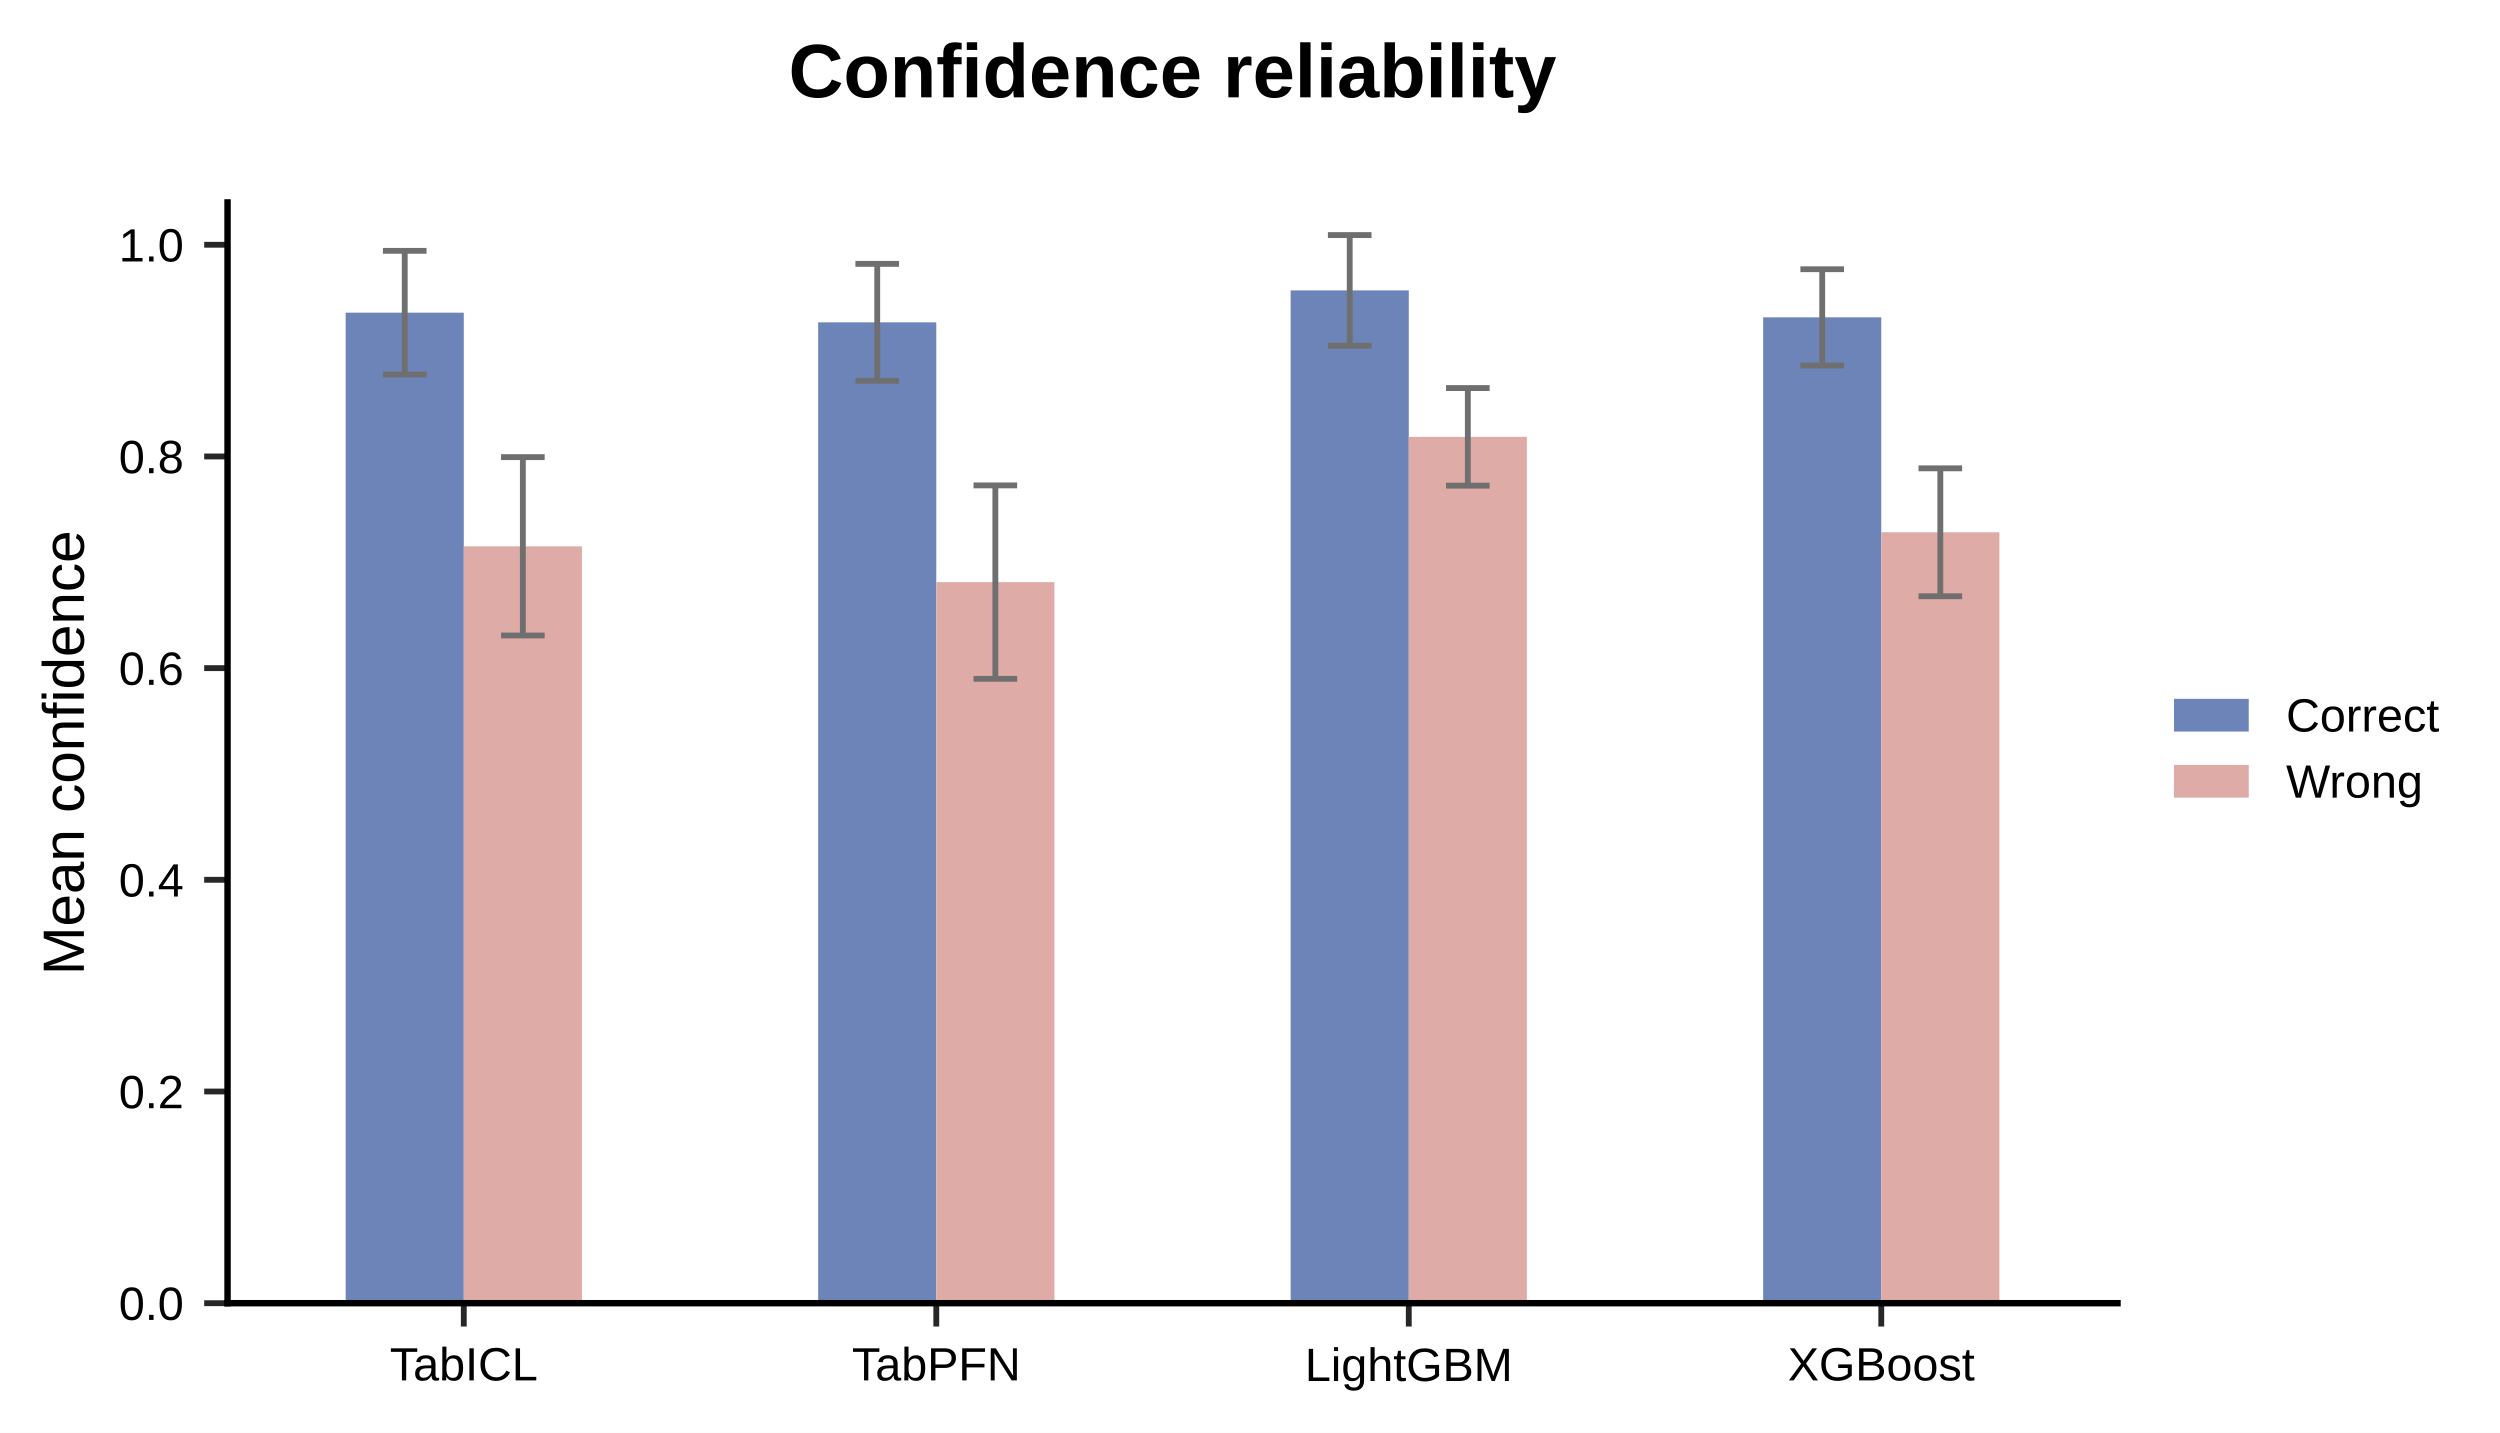
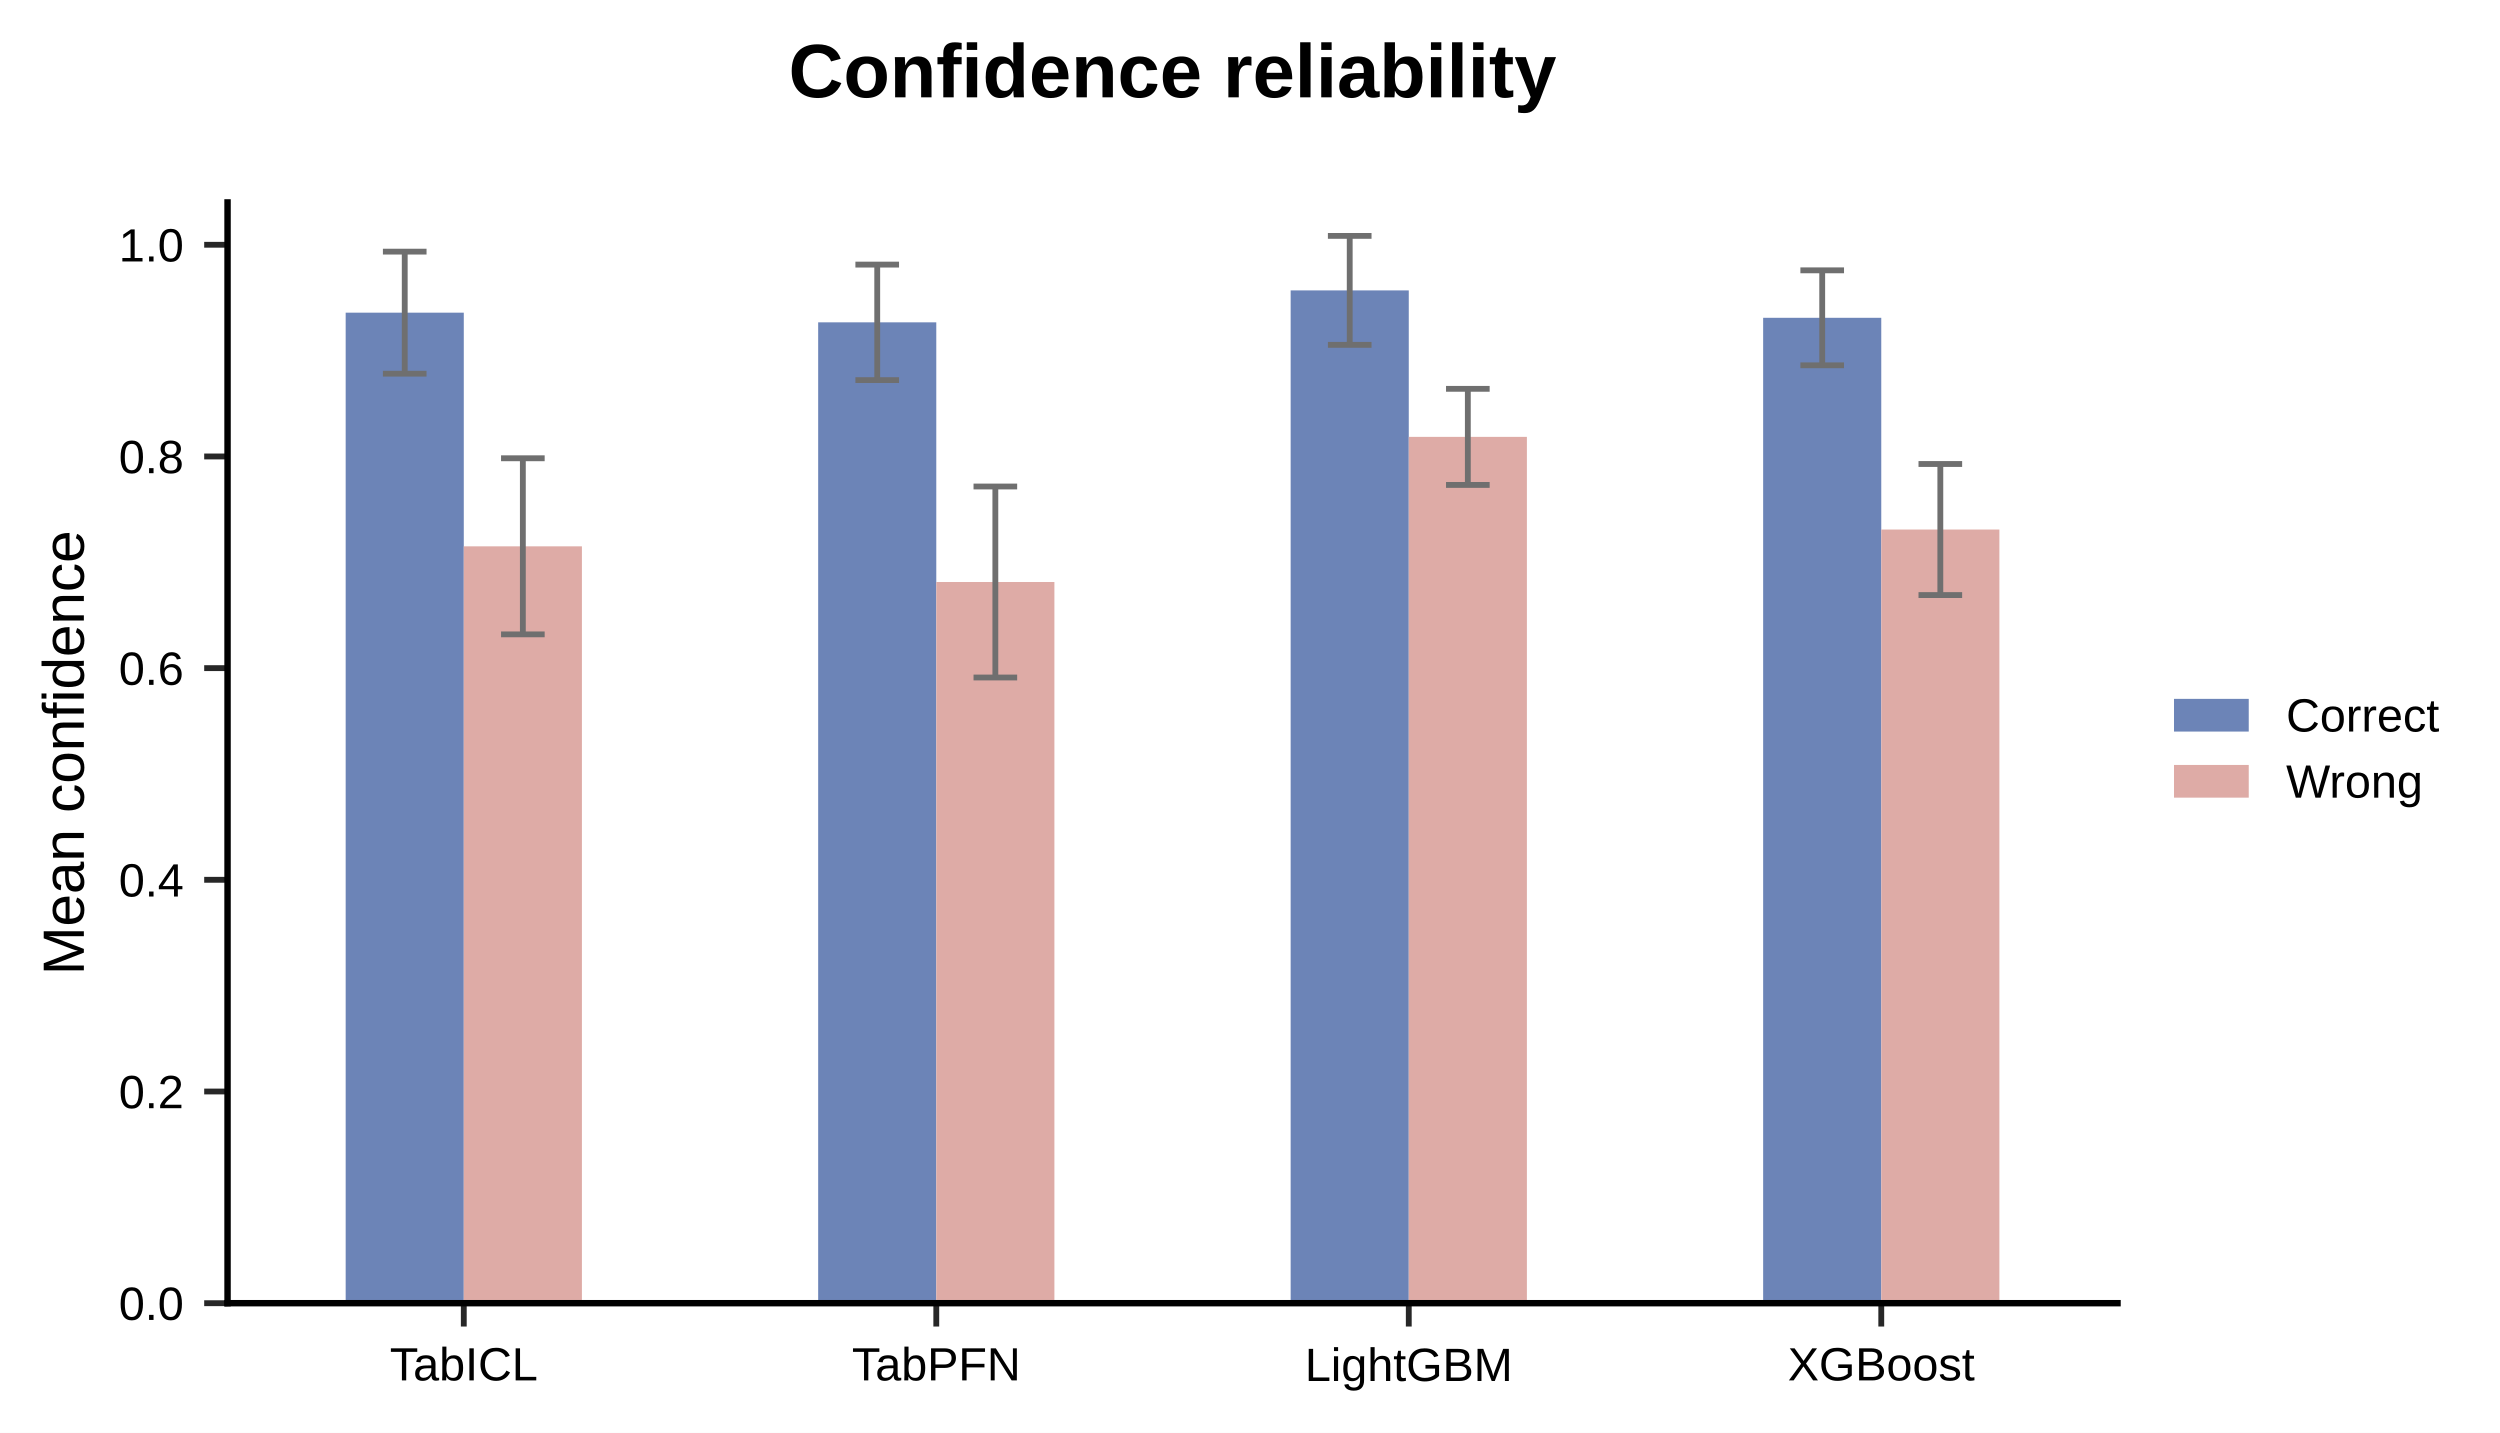
<svg xmlns="http://www.w3.org/2000/svg" xmlns:xlink="http://www.w3.org/1999/xlink" width="428.103pt" height="245.367pt" viewBox="0 0 428.103 245.367" version="1.1">
  <defs>
    <style type="text/css">*{stroke-linejoin: round; stroke-linecap: butt}</style>
  </defs>
  <g id="figure_1">
    <g id="patch_1">
      <path d="M 0 245.367  L 428.103 245.367  L 428.103 0  L 0 0  z " style="fill: #ffffff" />
    </g>
    <g id="axes_1">
      <g id="patch_2">
        <path d="M 38.965 223.16  L 362.605 223.16  L 362.605 34.664  L 38.965 34.664  z " style="fill: #ffffff" />
      </g>
      <g id="patch_3">
-         <path d="M 59.193 223.16  L 79.42 223.16  L 79.42 53.539  L 59.193 53.539  z " clip-path="url(#p653a2ab661)" style="fill: #6c84b7" />
+         <path d="M 59.193 223.16  L 79.42 223.16  L 79.42 53.539  L 59.193 53.539  z " clip-path="url(#p53deae2ca7)" style="fill: #6c84b7" />
      </g>
      <g id="patch_4">
-         <path d="M 140.103 223.16  L 160.33 223.16  L 160.33 55.199  L 140.103 55.199  z " clip-path="url(#p653a2ab661)" style="fill: #6c84b7" />
+         <path d="M 140.103 223.16  L 160.33 223.16  L 160.33 55.199  L 140.103 55.199  z " clip-path="url(#p53deae2ca7)" style="fill: #6c84b7" />
      </g>
      <g id="patch_5">
-         <path d="M 221.013 223.16  L 241.24 223.16  L 241.24 49.728  L 221.013 49.728  z " clip-path="url(#p653a2ab661)" style="fill: #6c84b7" />
+         <path d="M 221.013 223.16  L 241.24 223.16  L 241.24 49.728  L 221.013 49.728  z " clip-path="url(#p53deae2ca7)" style="fill: #6c84b7" />
      </g>
      <g id="patch_6">
-         <path d="M 301.923 223.16  L 322.15 223.16  L 322.15 54.345  L 301.923 54.345  z " clip-path="url(#p653a2ab661)" style="fill: #6c84b7" />
+         <path d="M 301.923 223.16  L 322.15 223.16  L 322.15 54.421  L 301.923 54.421  z " clip-path="url(#p53deae2ca7)" style="fill: #6c84b7" />
      </g>
      <g id="patch_7">
-         <path d="M 79.42 223.16  L 99.648 223.16  L 99.648 93.551  L 79.42 93.551  z " clip-path="url(#p653a2ab661)" style="fill: #deaba6" />
+         <path d="M 79.42 223.16  L 99.648 223.16  L 99.648 93.551  L 79.42 93.551  z " clip-path="url(#p53deae2ca7)" style="fill: #deaba6" />
      </g>
      <g id="patch_8">
-         <path d="M 160.33 223.16  L 180.558 223.16  L 180.558 99.682  L 160.33 99.682  z " clip-path="url(#p653a2ab661)" style="fill: #deaba6" />
+         <path d="M 160.33 223.16  L 180.558 223.16  L 180.558 99.663  L 160.33 99.663  z " clip-path="url(#p53deae2ca7)" style="fill: #deaba6" />
      </g>
      <g id="patch_9">
-         <path d="M 241.24 223.16  L 261.468 223.16  L 261.468 74.81  L 241.24 74.81  z " clip-path="url(#p653a2ab661)" style="fill: #deaba6" />
+         <path d="M 241.24 223.16  L 261.468 223.16  L 261.468 74.81  L 241.24 74.81  z " clip-path="url(#p53deae2ca7)" style="fill: #deaba6" />
      </g>
      <g id="patch_10">
-         <path d="M 322.15 223.16  L 342.378 223.16  L 342.378 91.149  L 322.15 91.149  z " clip-path="url(#p653a2ab661)" style="fill: #deaba6" />
+         <path d="M 322.15 223.16  L 342.378 223.16  L 342.378 90.676  L 322.15 90.676  z " clip-path="url(#p53deae2ca7)" style="fill: #deaba6" />
      </g>
      <g id="patch_11">
-         <path d="M 79.42 223.16  L 79.42 223.16  L 79.42 223.16  L 79.42 223.16  z " clip-path="url(#p653a2ab661)" style="fill: #6c84b7" />
+         <path d="M 79.42 223.16  L 79.42 223.16  L 79.42 223.16  L 79.42 223.16  z " clip-path="url(#p53deae2ca7)" style="fill: #6c84b7" />
      </g>
      <g id="patch_12">
-         <path d="M 79.42 223.16  L 79.42 223.16  L 79.42 223.16  L 79.42 223.16  z " clip-path="url(#p653a2ab661)" style="fill: #deaba6" />
+         <path d="M 79.42 223.16  L 79.42 223.16  L 79.42 223.16  L 79.42 223.16  z " clip-path="url(#p53deae2ca7)" style="fill: #deaba6" />
      </g>
      <g id="matplotlib.axis_1">
        <g id="xtick_1">
          <g id="line2d_1">
            <defs>
-               <path id="m6ac971c136" d="M 0 0  L 0 4  " style="stroke: #272727" />
+               <path id="m27dc2eb804" d="M 0 0  L 0 4  " style="stroke: #272727" />
            </defs>
            <g>
-               <use xlink:href="#m6ac971c136" x="79.42" y="223.16" style="fill: #272727; stroke: #272727" />
+               <use xlink:href="#m27dc2eb804" x="79.42" y="223.16" style="fill: #272727; stroke: #272727" />
            </g>
          </g>
          <g id="text_1">
            <text style="font-size: 8px; font-family: 'Arial', 'Helvetica', 'DejaVu Sans', sans-serif; text-anchor: middle" x="79.42" y="236.386" transform="rotate(-0 79.42031 236.3858)">TabICL</text>
          </g>
        </g>
        <g id="xtick_2">
          <g id="line2d_2">
            <g>
-               <use xlink:href="#m6ac971c136" x="160.33" y="223.16" style="fill: #272727; stroke: #272727" />
+               <use xlink:href="#m27dc2eb804" x="160.33" y="223.16" style="fill: #272727; stroke: #272727" />
            </g>
          </g>
          <g id="text_2">
            <text style="font-size: 8px; font-family: 'Arial', 'Helvetica', 'DejaVu Sans', sans-serif; text-anchor: middle" x="160.33" y="236.386" transform="rotate(-0 160.3303 236.3858)">TabPFN</text>
          </g>
        </g>
        <g id="xtick_3">
          <g id="line2d_3">
            <g>
-               <use xlink:href="#m6ac971c136" x="241.24" y="223.16" style="fill: #272727; stroke: #272727" />
+               <use xlink:href="#m27dc2eb804" x="241.24" y="223.16" style="fill: #272727; stroke: #272727" />
            </g>
          </g>
          <g id="text_3">
            <text style="font-size: 8px; font-family: 'Arial', 'Helvetica', 'DejaVu Sans', sans-serif; text-anchor: middle" x="241.24" y="236.483" transform="rotate(-0 241.2403 236.4833)">LightGBM</text>
          </g>
        </g>
        <g id="xtick_4">
          <g id="line2d_4">
            <g>
-               <use xlink:href="#m6ac971c136" x="322.15" y="223.16" style="fill: #272727; stroke: #272727" />
+               <use xlink:href="#m27dc2eb804" x="322.15" y="223.16" style="fill: #272727; stroke: #272727" />
            </g>
          </g>
          <g id="text_4">
            <text style="font-size: 8px; font-family: 'Arial', 'Helvetica', 'DejaVu Sans', sans-serif; text-anchor: middle" x="322.15" y="236.386" transform="rotate(-0 322.1503 236.3858)">XGBoost</text>
          </g>
        </g>
      </g>
      <g id="matplotlib.axis_2">
        <g id="ytick_1">
          <g id="line2d_5">
            <defs>
-               <path id="me9e9e2f0dd" d="M 0 0  L -4 0  " style="stroke: #272727" />
+               <path id="ma3035dfa9a" d="M 0 0  L -4 0  " style="stroke: #272727" />
            </defs>
            <g>
-               <use xlink:href="#me9e9e2f0dd" x="38.965" y="223.16" style="fill: #272727; stroke: #272727" />
+               <use xlink:href="#ma3035dfa9a" x="38.965" y="223.16" style="fill: #272727; stroke: #272727" />
            </g>
          </g>
          <g id="text_5">
            <text style="font-size: 8px; font-family: 'Arial', 'Helvetica', 'DejaVu Sans', sans-serif; text-anchor: end" x="31.465" y="226.023" transform="rotate(-0 31.46531 226.0227)">0.0</text>
          </g>
        </g>
        <g id="ytick_2">
          <g id="line2d_6">
            <g>
-               <use xlink:href="#me9e9e2f0dd" x="38.965" y="186.91" style="fill: #272727; stroke: #272727" />
+               <use xlink:href="#ma3035dfa9a" x="38.965" y="186.91" style="fill: #272727; stroke: #272727" />
            </g>
          </g>
          <g id="text_6">
            <text style="font-size: 8px; font-family: 'Arial', 'Helvetica', 'DejaVu Sans', sans-serif; text-anchor: end" x="31.465" y="189.773" transform="rotate(-0 31.46531 189.7735)">0.2</text>
          </g>
        </g>
        <g id="ytick_3">
          <g id="line2d_7">
            <g>
-               <use xlink:href="#me9e9e2f0dd" x="38.965" y="150.661" style="fill: #272727; stroke: #272727" />
+               <use xlink:href="#ma3035dfa9a" x="38.965" y="150.661" style="fill: #272727; stroke: #272727" />
            </g>
          </g>
          <g id="text_7">
            <text style="font-size: 8px; font-family: 'Arial', 'Helvetica', 'DejaVu Sans', sans-serif; text-anchor: end" x="31.465" y="153.524" transform="rotate(-0 31.46531 153.5243)">0.4</text>
          </g>
        </g>
        <g id="ytick_4">
          <g id="line2d_8">
            <g>
-               <use xlink:href="#me9e9e2f0dd" x="38.965" y="114.412" style="fill: #272727; stroke: #272727" />
+               <use xlink:href="#ma3035dfa9a" x="38.965" y="114.412" style="fill: #272727; stroke: #272727" />
            </g>
          </g>
          <g id="text_8">
            <text style="font-size: 8px; font-family: 'Arial', 'Helvetica', 'DejaVu Sans', sans-serif; text-anchor: end" x="31.465" y="117.275" transform="rotate(-0 31.46531 117.275)">0.6</text>
          </g>
        </g>
        <g id="ytick_5">
          <g id="line2d_9">
            <g>
-               <use xlink:href="#me9e9e2f0dd" x="38.965" y="78.163" style="fill: #272727; stroke: #272727" />
+               <use xlink:href="#ma3035dfa9a" x="38.965" y="78.163" style="fill: #272727; stroke: #272727" />
            </g>
          </g>
          <g id="text_9">
            <text style="font-size: 8px; font-family: 'Arial', 'Helvetica', 'DejaVu Sans', sans-serif; text-anchor: end" x="31.465" y="81.026" transform="rotate(-0 31.46531 81.0258)">0.8</text>
          </g>
        </g>
        <g id="ytick_6">
          <g id="line2d_10">
            <g>
-               <use xlink:href="#me9e9e2f0dd" x="38.965" y="41.913" style="fill: #272727; stroke: #272727" />
+               <use xlink:href="#ma3035dfa9a" x="38.965" y="41.913" style="fill: #272727; stroke: #272727" />
            </g>
          </g>
          <g id="text_10">
            <text style="font-size: 8px; font-family: 'Arial', 'Helvetica', 'DejaVu Sans', sans-serif; text-anchor: end" x="31.465" y="44.777" transform="rotate(-0 31.46531 44.77656)">1.0</text>
          </g>
        </g>
        <g id="text_11">
          <text style="font-size: 10px; font-family: 'Arial', 'Helvetica', 'DejaVu Sans', sans-serif; text-anchor: middle" x="14.358" y="128.912" transform="rotate(-90 14.35781 128.9116)">Mean confidence</text>
        </g>
      </g>
      <g id="line2d_11">
-         <path d="M 66.07 64.126  L 72.543 64.126  M 69.307 64.126  L 69.307 42.952  M 66.07 42.952  L 72.543 42.952  " clip-path="url(#p653a2ab661)" style="fill: none; stroke: #6f6f6f; stroke-linecap: square" />
+         <path d="M 66.07 63.991  L 72.543 63.991  M 69.307 63.991  L 69.307 43.088  M 66.07 43.088  L 72.543 43.088  " clip-path="url(#p53deae2ca7)" style="fill: none; stroke: #6f6f6f; stroke-linecap: square" />
      </g>
      <g id="line2d_12">
-         <path d="M 146.98 65.217  L 153.453 65.217  M 150.217 65.217  L 150.217 45.182  M 146.98 45.182  L 153.453 45.182  " clip-path="url(#p653a2ab661)" style="fill: none; stroke: #6f6f6f; stroke-linecap: square" />
+         <path d="M 146.98 65.089  L 153.453 65.089  M 150.217 65.089  L 150.217 45.309  M 146.98 45.309  L 153.453 45.309  " clip-path="url(#p53deae2ca7)" style="fill: none; stroke: #6f6f6f; stroke-linecap: square" />
      </g>
      <g id="line2d_13">
-         <path d="M 227.89 59.202  L 234.363 59.202  M 231.127 59.202  L 231.127 40.254  M 227.89 40.254  L 234.363 40.254  " clip-path="url(#p653a2ab661)" style="fill: none; stroke: #6f6f6f; stroke-linecap: square" />
+         <path d="M 227.89 59.058  L 234.363 59.058  M 231.127 59.058  L 231.127 40.398  M 227.89 40.398  L 234.363 40.398  " clip-path="url(#p53deae2ca7)" style="fill: none; stroke: #6f6f6f; stroke-linecap: square" />
      </g>
      <g id="line2d_14">
-         <path d="M 308.8 62.589  L 315.273 62.589  M 312.037 62.589  L 312.037 46.102  M 308.8 46.102  L 315.273 46.102  " clip-path="url(#p653a2ab661)" style="fill: none; stroke: #6f6f6f; stroke-linecap: square" />
+         <path d="M 308.8 62.553  L 315.273 62.553  M 312.037 62.553  L 312.037 46.289  M 308.8 46.289  L 315.273 46.289  " clip-path="url(#p53deae2ca7)" style="fill: none; stroke: #6f6f6f; stroke-linecap: square" />
      </g>
      <g id="line2d_15">
-         <path d="M 86.298 108.824  L 92.77 108.824  M 89.534 108.824  L 89.534 78.278  M 86.298 78.278  L 92.77 78.278  " clip-path="url(#p653a2ab661)" style="fill: none; stroke: #6f6f6f; stroke-linecap: square" />
+         <path d="M 86.298 108.628  L 92.77 108.628  M 89.534 108.628  L 89.534 78.473  M 86.298 78.473  L 92.77 78.473  " clip-path="url(#p53deae2ca7)" style="fill: none; stroke: #6f6f6f; stroke-linecap: square" />
      </g>
      <g id="line2d_16">
-         <path d="M 167.208 116.244  L 173.68 116.244  M 170.444 116.244  L 170.444 83.12  M 167.208 83.12  L 173.68 83.12  " clip-path="url(#p653a2ab661)" style="fill: none; stroke: #6f6f6f; stroke-linecap: square" />
+         <path d="M 167.208 116.016  L 173.68 116.016  M 170.444 116.016  L 170.444 83.31  M 167.208 83.31  L 173.68 83.31  " clip-path="url(#p53deae2ca7)" style="fill: none; stroke: #6f6f6f; stroke-linecap: square" />
      </g>
      <g id="line2d_17">
-         <path d="M 248.118 83.166  L 254.59 83.166  M 251.354 83.166  L 251.354 66.455  M 248.118 66.455  L 254.59 66.455  " clip-path="url(#p653a2ab661)" style="fill: none; stroke: #6f6f6f; stroke-linecap: square" />
+         <path d="M 248.118 83.039  L 254.59 83.039  M 251.354 83.039  L 251.354 66.582  M 248.118 66.582  L 254.59 66.582  " clip-path="url(#p53deae2ca7)" style="fill: none; stroke: #6f6f6f; stroke-linecap: square" />
      </g>
      <g id="line2d_18">
-         <path d="M 329.028 102.103  L 335.5 102.103  M 332.264 102.103  L 332.264 80.196  M 329.028 80.196  L 335.5 80.196  " clip-path="url(#p653a2ab661)" style="fill: none; stroke: #6f6f6f; stroke-linecap: square" />
+         <path d="M 329.028 101.899  L 335.5 101.899  M 332.264 101.899  L 332.264 79.454  M 329.028 79.454  L 335.5 79.454  " clip-path="url(#p53deae2ca7)" style="fill: none; stroke: #6f6f6f; stroke-linecap: square" />
      </g>
      <g id="patch_13">
        <path d="M 38.965 223.16  L 38.965 34.664  " style="fill: none; stroke: #000000; stroke-width: 1.1; stroke-linejoin: miter; stroke-linecap: square" />
      </g>
      <g id="patch_14">
        <path d="M 38.965 223.16  L 362.605 223.16  " style="fill: none; stroke: #000000; stroke-width: 1.1; stroke-linejoin: miter; stroke-linecap: square" />
      </g>
      <g id="text_12">
        <text style="font-weight: 700; font-size: 13px; font-family: 'Arial', 'Helvetica', 'DejaVu Sans', sans-serif; text-anchor: middle" x="200.785" y="16.664" transform="rotate(-0 200.7853 16.66359)">Confidence reliability</text>
      </g>
      <g id="legend_1">
        <g id="patch_15">
          <path d="M 372.278 125.275  L 385.078 125.275  L 385.078 119.675  L 372.278 119.675  z " style="fill: #6c84b7" />
        </g>
        <g id="text_13">
          <text style="font-size: 8px; font-family: 'Arial', 'Helvetica', 'DejaVu Sans', sans-serif; text-anchor: start" x="391.478" y="125.275" transform="rotate(-0 391.4781 125.2747)">Correct</text>
        </g>
        <g id="patch_16">
          <path d="M 372.278 136.591  L 385.078 136.591  L 385.078 130.991  L 372.278 130.991  z " style="fill: #deaba6" />
        </g>
        <g id="text_14">
          <text style="font-size: 8px; font-family: 'Arial', 'Helvetica', 'DejaVu Sans', sans-serif; text-anchor: start" x="391.478" y="136.591" transform="rotate(-0 391.4781 136.591)">Wrong</text>
        </g>
      </g>
    </g>
  </g>
  <defs>
-     <clipPath id="p653a2ab661">
+     <clipPath id="p53deae2ca7">
      <rect x="38.965" y="34.664" width="323.64" height="188.496" />
    </clipPath>
  </defs>
</svg>
